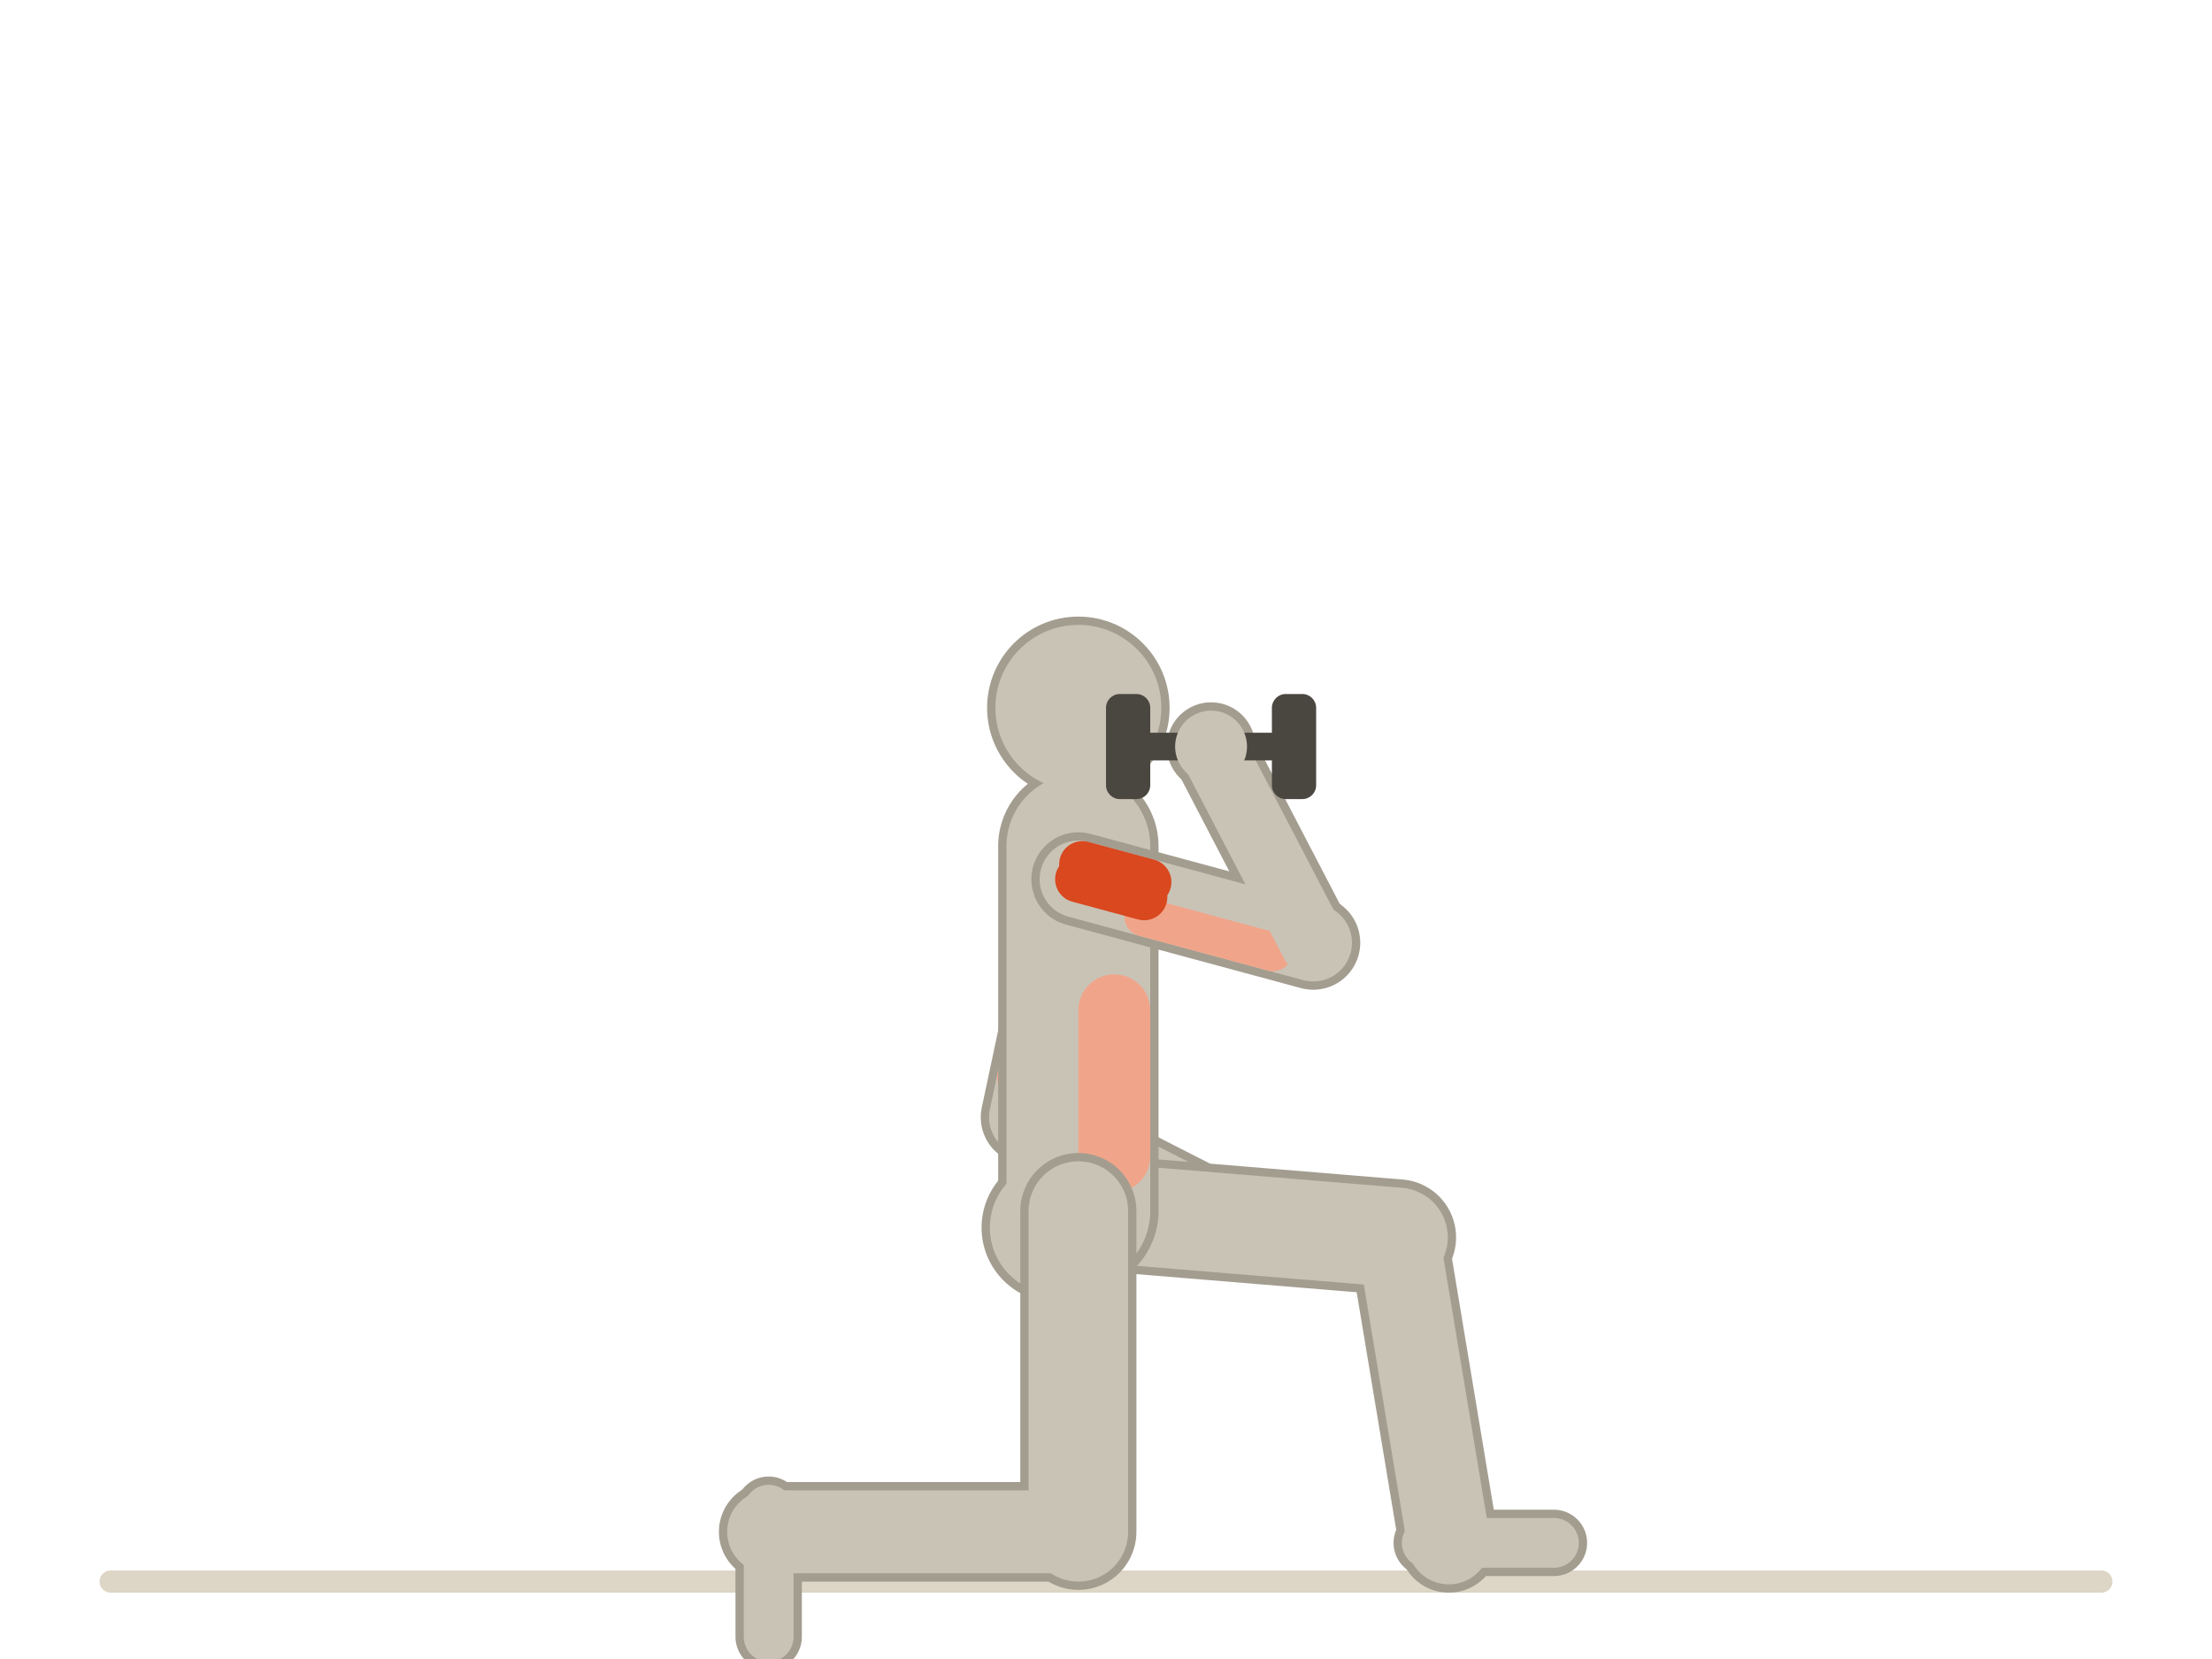
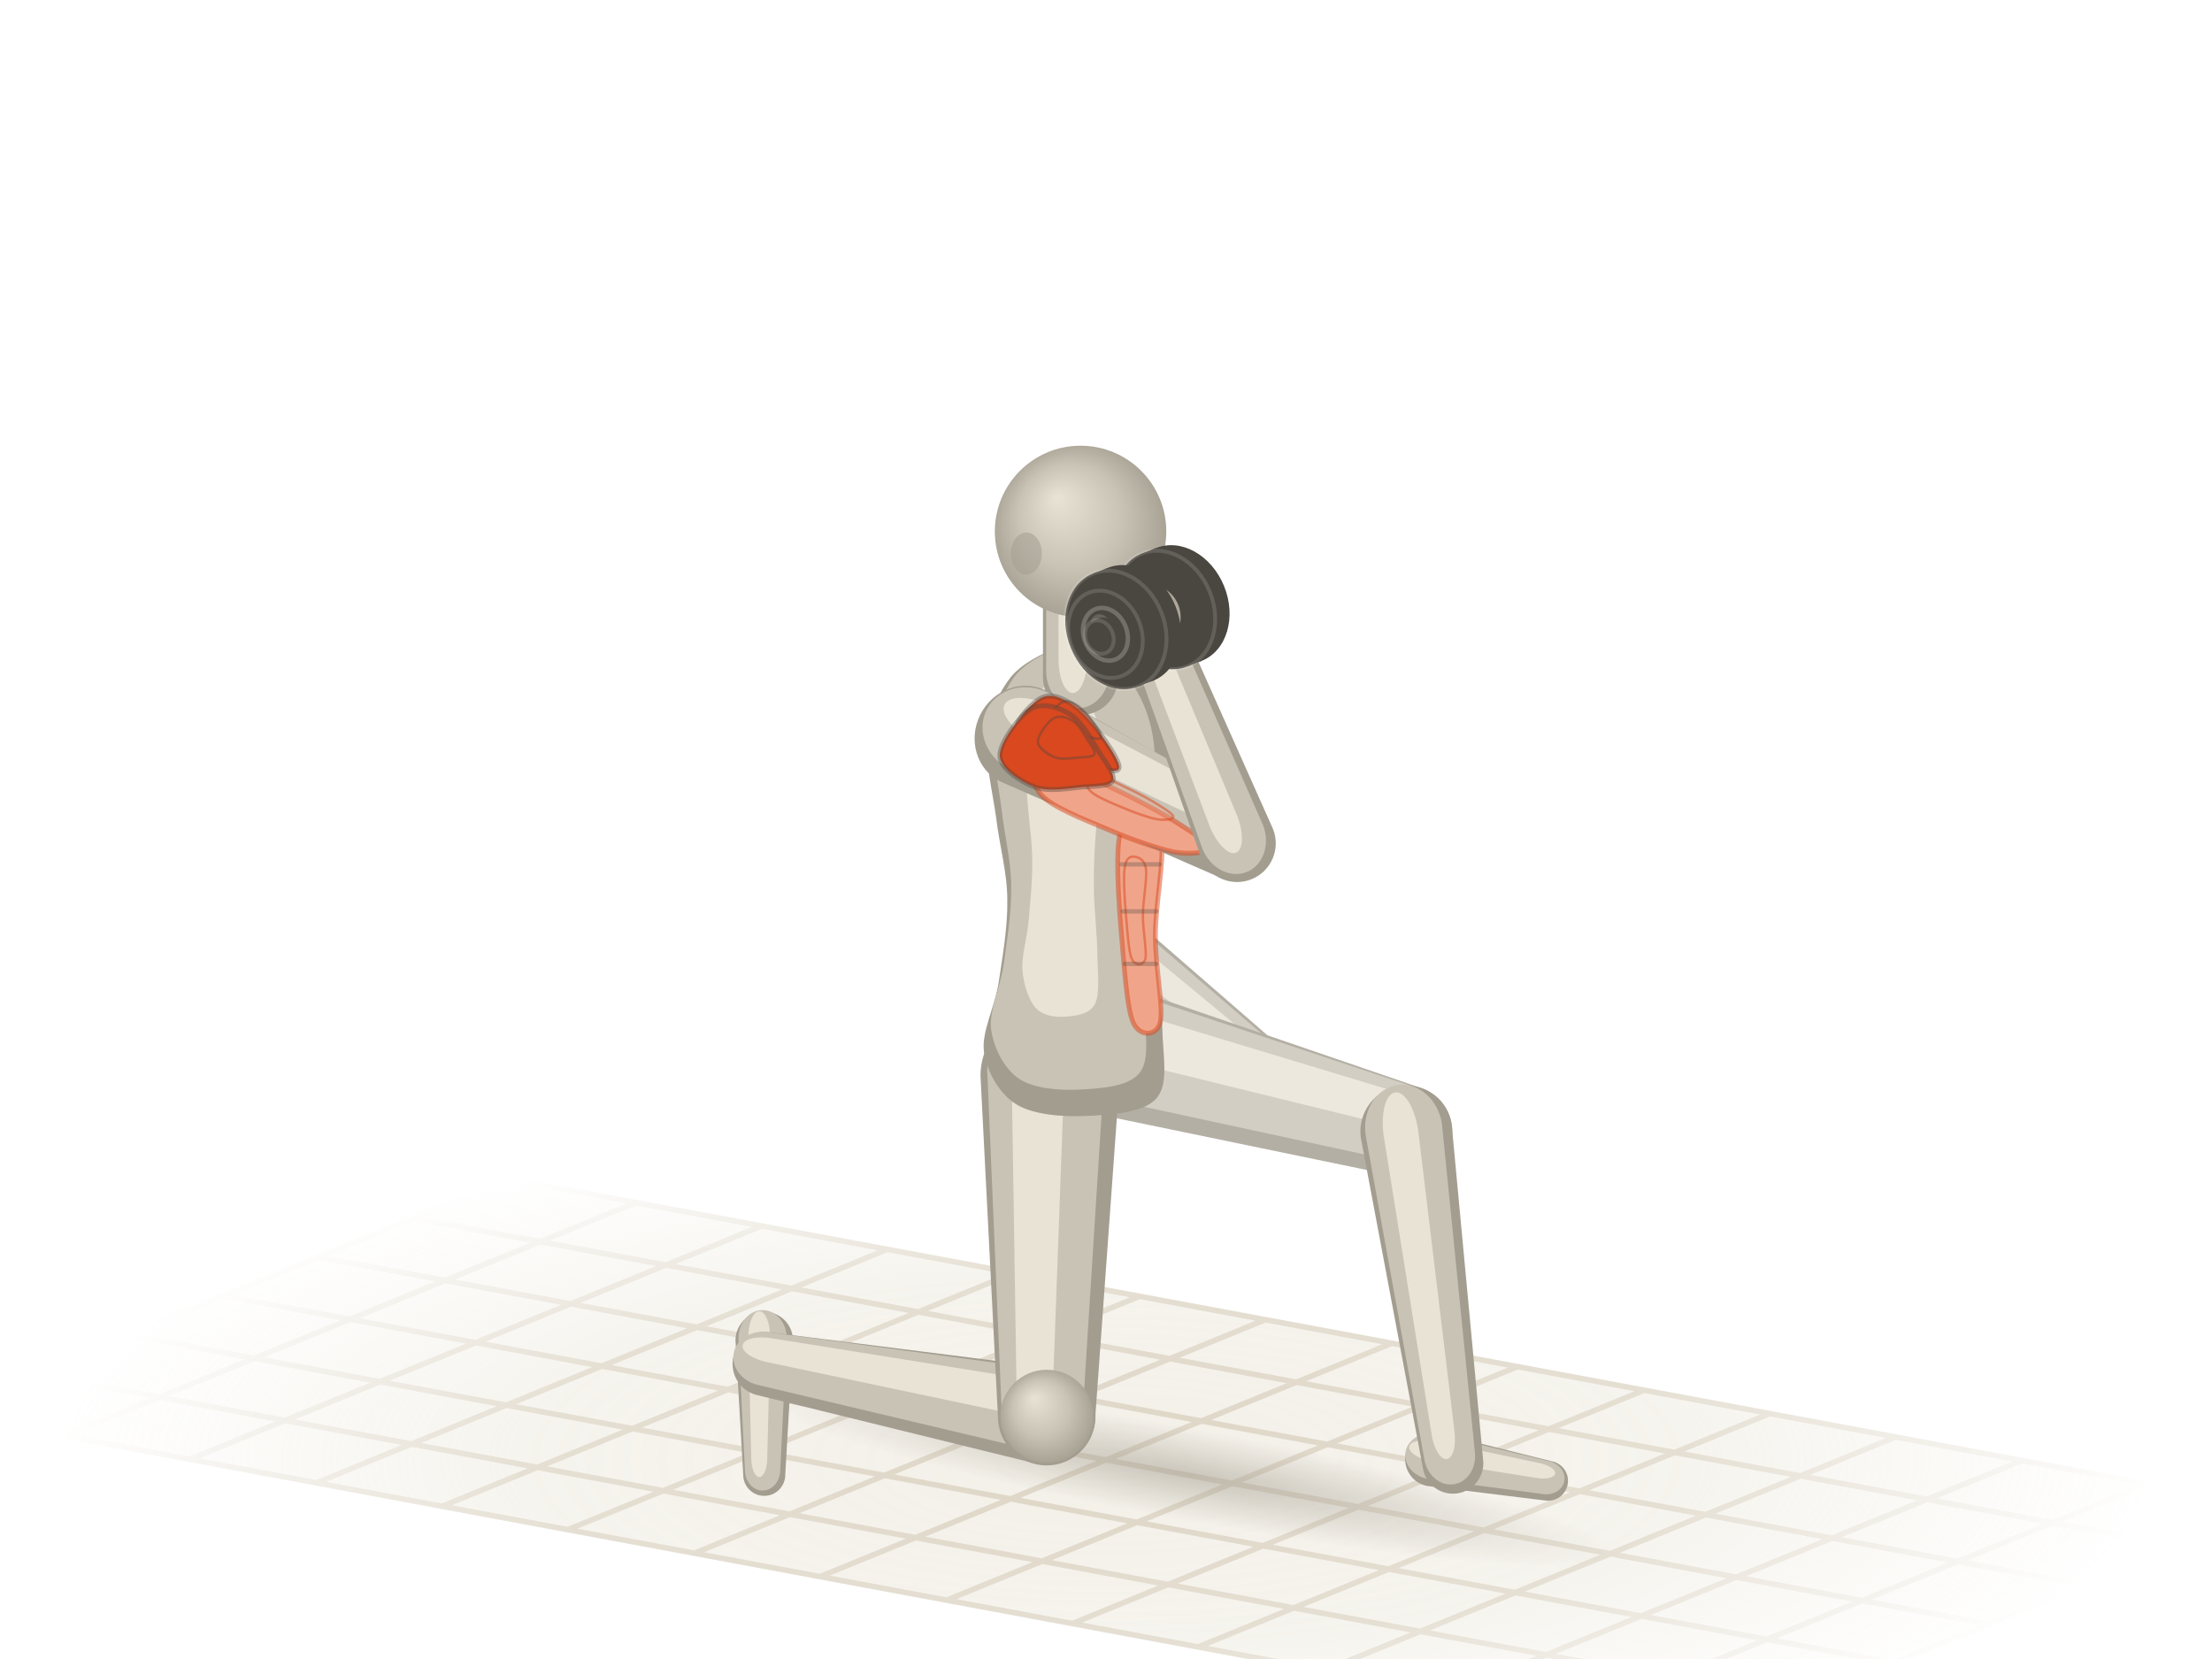
<svg xmlns="http://www.w3.org/2000/svg" viewBox="0 0 400 300">
-   <line x1="20" y1="286" x2="380" y2="286" stroke="#ddd5c5" stroke-width="4" stroke-linecap="round" />
-   <g transform="translate(195 219)">
-     <g>
-       <g>
-         <g>
-           <g transform="translate(0 -60)">
-             <g transform="rotate(12)">
-               <line x1="0" y1="0" x2="0" y2="44" stroke="#a39d90" stroke-width="17" stroke-linecap="round" />
-               <g transform="translate(0 44)">
-                 <g transform="rotate(-75)">
-                   <line x1="0" y1="0" x2="0" y2="40" stroke="#a39d90" stroke-width="15" stroke-linecap="round" />
-                   <g transform="translate(0 40)">
-                     <g>
-                       <circle cx="0" cy="0" r="8" fill="#a39d90" />
-                     </g>
-                   </g>
-                 </g>
-               </g>
-             </g>
-           </g>
-         </g>
-       </g>
+   <defs>
+     <radialGradient id="aa-sph" cx=".5" cy=".5" r=".55" fx=".36" fy=".3">
+       <stop offset="0" stop-color="#e9e3d6" />
+       <stop offset=".55" stop-color="#c9c3b6" />
+       <stop offset="1" stop-color="#a39d90" />
+     </radialGradient>
+     <path id="aas0" d="M-9.5 1.1C-9.3 5.5 -9 11.9 -6.3 14.3C-3.7 16.7 1.4 15.5 6.3 15.4C11.3 15.3 18 13.8 23.3 13.8C28.5 13.7 33.5 14.2 38.1 14.9C42.6 15.5 46.9 17.3 50.8 17.6C54.6 17.9 58.2 17.5 61.3 16.5C64.5 15.5 67.5 13.8 69.8 11.6C72.1 9.4 74.2 6 75.1 3.3C76 0.6 76 -1.7 75.1 -4.4C74.2 -7.1 72.4 -11 69.8 -13.2C67.1 -15.4 63.4 -17.1 59.2 -17.6C55 -18.1 49.3 -16.6 44.4 -15.9C39.5 -15.3 34.5 -13.8 29.6 -13.8C24.7 -13.7 19.4 -14.7 14.8 -15.4C10.2 -16.1 5.8 -18.7 2.1 -18.2C-1.6 -17.6 -5.5 -15.3 -7.4 -12.1C-9.3 -8.9 -9.7 -3.3 -9.5 1.1Z" />
+     <path id="aas2" d="M0 9.2L46 7A7 7 0 0 0 46 -7L0 -9.2A9.2 9.2 0 0 0 0 9.2Z" />
+     <path id="aas6" d="M0 7L44 5.2A5.2 5.2 0 0 0 44 -5.2L0 -7A7 7 0 0 0 0 7Z" />
+     <path id="aas7" d="M0 12.6L61.6 8.8A8.8 8.8 0 0 0 61.6 -8.8L0 -12.6A12.6 12.6 0 0 0 0 12.6Z" />
+     <path id="aas8" d="M0 8.8L51.9 5.8A5.8 5.8 0 0 0 51.9 -5.8L0 -8.8A8.8 8.8 0 0 0 0 8.8Z" />
+     <path id="aas9" d="M0 5.2L24.3 3.8A3.8 3.8 0 0 0 24.3 -3.8L0 -5.2A5.2 5.2 0 0 0 0 5.2Z" />
+     <path id="aas10" d="M0 8.6L44.7 6.6A6.6 6.6 0 0 0 44.7 -6.6L0 -8.6A8.6 8.6 0 0 0 0 8.6Z" />
+     <path id="aas14" d="M0 6.6L40.8 4.9A4.9 4.9 0 0 0 40.8 -4.9L0 -6.6A6.6 6.6 0 0 0 0 6.6Z" />
+     <path id="aas15" d="M0 11.8L55.3 8.3A8.3 8.3 0 0 0 55.3 -8.3L0 -11.8A11.8 11.8 0 0 0 0 11.8Z" />
+     <path id="aas16" d="M0 8.3L60.6 5.5A5.5 5.5 0 0 0 60.6 -5.5L0 -8.3A8.3 8.3 0 0 0 0 8.3Z" />
+     <path id="aas17" d="M0 4.9L21.3 3.6A3.6 3.6 0 0 0 21.3 -3.6L0 -4.9A4.9 4.9 0 0 0 0 4.9Z" />
+     <path id="aas18" d="M0 6.8L12.7 6.8A6.8 6.8 0 0 0 12.7 -6.8L0 -6.8A6.8 6.8 0 0 0 0 6.8Z" />
+     <g id="aadb19">
+       <ellipse cx="8.7" cy="-3.6" rx="3.1" ry="2.5" transform="rotate(67.8 8.7 -3.6)" fill="#4a4640" />
+       <path d="M9.9 -0.7L8.8 -0.3L6.5 -6L7.6 -6.4Z" fill="#4a4640" />
+       <ellipse cx="7.6" cy="-3.1" rx="3.1" ry="2.5" transform="rotate(67.8 7.6 -3.1)" fill="#4a4640" stroke="#fffdf8" stroke-opacity=".14" stroke-width=".7" />
+       <ellipse cx="7.6" cy="-3.1" rx="8.1" ry="6.5" transform="rotate(67.8 7.6 -3.1)" fill="#4a4640" />
+       <path d="M10.7 4.4L8.7 5.2L2.6 -9.8L4.5 -10.7Z" fill="#4a4640" />
+       <ellipse cx="5.7" cy="-2.3" rx="8.1" ry="6.5" transform="rotate(67.8 5.7 -2.3)" fill="#4a4640" stroke="#fffdf8" stroke-opacity=".14" stroke-width=".7" />
+       <ellipse cx="5.7" cy="-2.3" rx="4.9" ry="3.9" transform="rotate(67.8 5.7 -2.3)" fill="none" stroke="#fffdf8" stroke-opacity=".22" stroke-width=".8" />
+       <ellipse cx="4.9" cy="-3.8" rx="2.3" ry="1.8" transform="rotate(67.8 4.9 -3.8)" fill="#fffdf8" fill-opacity=".16" />
+       <ellipse cx="5.7" cy="-2.3" rx="11" ry="8.8" transform="rotate(67.8 5.7 -2.3)" fill="#4a4640" />
+       <path d="M9.8 7.9L7.2 8.9L-1.1 -11.4L1.5 -12.5Z" fill="#4a4640" />
+       <ellipse cx="3.1" cy="-1.3" rx="11" ry="8.8" transform="rotate(67.8 3.1 -1.3)" fill="#4a4640" stroke="#fffdf8" stroke-opacity=".14" stroke-width=".7" />
+       <path d="M2.9 -3.5L-4.5 -0.5A2.2 2.2 0 0 0 -2.9 3.5L4.5 0.5A2.2 2.2 0 0 0 2.9 -3.5Z" fill="#4a4640" />
+       <path d="M3.1 -2.9L-4.3 0.1A0.8 0.8 0 0 0 -3.7 1.5L3.6 -1.5A0.8 0.8 0 0 0 3.1 -2.9Z" fill="#fffdf8" fill-opacity=".22" />
+     </g>
+     <g id="aadb20">
+       <ellipse cx="-3.1" cy="1.3" rx="11" ry="8.8" transform="rotate(67.8 -3.1 1.3)" fill="#4a4640" />
+       <path d="M1.1 11.4L-1.5 12.5L-9.8 -7.9L-7.2 -8.9Z" fill="#4a4640" />
+       <ellipse cx="-5.7" cy="2.3" rx="11" ry="8.8" transform="rotate(67.8 -5.7 2.3)" fill="#4a4640" stroke="#fffdf8" stroke-opacity=".14" stroke-width=".7" />
+       <ellipse cx="-5.7" cy="2.3" rx="8.1" ry="6.5" transform="rotate(67.8 -5.7 2.3)" fill="#4a4640" />
+       <path d="M-2.6 9.8L-4.5 10.7L-10.7 -4.4L-8.7 -5.2Z" fill="#4a4640" />
+       <ellipse cx="-7.6" cy="3.1" rx="8.1" ry="6.5" transform="rotate(67.8 -7.6 3.1)" fill="#4a4640" stroke="#fffdf8" stroke-opacity=".14" stroke-width=".7" />
+       <ellipse cx="-7.6" cy="3.1" rx="4.9" ry="3.9" transform="rotate(67.8 -7.6 3.1)" fill="none" stroke="#fffdf8" stroke-opacity=".22" stroke-width=".8" />
+       <ellipse cx="-8.4" cy="1.7" rx="2.3" ry="1.8" transform="rotate(67.8 -8.4 1.7)" fill="#fffdf8" fill-opacity=".16" />
+       <ellipse cx="-7.6" cy="3.1" rx="3.1" ry="2.5" transform="rotate(67.8 -7.6 3.1)" fill="#4a4640" />
+       <path d="M-6.5 6L-7.6 6.4L-9.9 0.7L-8.8 0.3Z" fill="#4a4640" />
+       <ellipse cx="-8.7" cy="3.6" rx="3.1" ry="2.5" transform="rotate(67.8 -8.7 3.6)" fill="#4a4640" stroke="#fffdf8" stroke-opacity=".14" stroke-width=".7" />
+     </g>
+     <radialGradient id="aa-fade" gradientUnits="userSpaceOnUse" cx="200" cy="264" r="190" gradientTransform="translate(200 264) scale(1 .32) translate(-200 -264)">
+       <stop offset="0" stop-color="#fff" />
+       <stop offset=".55" stop-color="#fff" stop-opacity=".75" />
+       <stop offset="1" stop-color="#fff" stop-opacity="0" />
+     </radialGradient>
+     <mask id="aa-gm" maskUnits="userSpaceOnUse" x="0" y="0" width="400" height="300">
+       <rect width="400" height="300" fill="url(#aa-fade)" />
+     </mask>
+     <radialGradient id="aa-shd">
+       <stop offset="0" stop-color="#a39d90" stop-opacity=".5" />
+       <stop offset=".55" stop-color="#a39d90" stop-opacity=".22" />
+       <stop offset="1" stop-color="#a39d90" stop-opacity="0" />
+     </radialGradient>
+   </defs>
+   <g mask="url(#aa-gm)">
+     <path d="M92.1 213.2L411.3 272.6L307.9 314.8L-11.3 255.4Z" fill="#efeadf" fill-opacity=".7" />
+     <path d="M92.1 213.2L-11.3 255.4M114.9 217.5L11.5 259.7M137.7 221.7L34.3 263.9M160.5 225.9L57.1 268.2M183.3 230.2L79.9 272.4M206.1 234.4L102.7 276.6M228.9 238.6L125.5 280.9M251.7 242.9L148.3 285.1M274.5 247.1L171.1 289.4M297.3 251.4L193.9 293.6M320.1 255.6L216.7 297.8M342.9 259.8L239.5 302.1M365.7 264.1L262.3 306.3M388.5 268.3L285.1 310.5M411.3 272.6L307.9 314.8M92.1 213.2L411.3 272.6M74.9 220.3L394 279.6M57.6 227.3L376.8 286.6M40.4 234.3L359.6 293.7M23.2 241.4L342.4 300.7M6 248.4L325.1 307.7M-11.3 255.4L307.9 314.8" fill="none" stroke="#ddd5c5" stroke-width="1" />
+   </g>
+   <g transform="rotate(10.5)">
+     <ellipse fill="url(#aa-shd)" cx="259.7" cy="223" rx="78.8" ry="8.4" />
+   </g>
+   <g opacity=".82">
+     <g transform="translate(197.6 168.5) rotate(38.6)">
+       <use href="#aas14" fill="#a39d90" />
+       <use href="#aas14" fill="#c9c3b6" transform="matrix(0.98 0 0 0.84 -0.4 -0.4)" />
+       <use href="#aas14" fill="#e9e3d6" transform="matrix(0.9 0 0 0.38 -0.3 -1)" />
+     </g>
+     <g transform="translate(229.4 194)">
+       <circle r="5.6" fill="url(#aa-sph)" />
+     </g>
+     <g transform="translate(205.9 124.6) rotate(100.7)">
+       <use href="#aas10" fill="#a39d90" />
+       <use href="#aas10" fill="#c9c3b6" transform="matrix(0.98 0 0 0.84 -0.5 0.7)" />
+       <use href="#aas10" fill="#e9e3d6" transform="matrix(0.9 0 0 0.38 -0.4 2)" />
+       <path id="aam11" d="M4.5 2.1C2.5 3.2 5.2 6.7 8.1 7.6C10.9 8.6 17 8 21.5 7.8C26 7.6 31.8 7 34.9 6.2C38 5.4 40.4 3.8 40.3 3.1C40.1 2.3 37.4 1.9 34 1.6C30.6 1.2 25.1 1.1 20.1 1.2C15.2 1.2 6.5 1 4.5 2.1Z" fill="#f0a58a" stroke="#d9481f" stroke-opacity=".5" stroke-width=".9" stroke-linejoin="round" />
+       <use href="#aam11" fill="#fffdf8" fill-opacity=".3" stroke="none" transform="matrix(0.5 0 0 0.5 9.6 3.7)" />
+       <path id="aam12" d="M-1.8 -0.9C-2.5 -2.2 -1.2 -6.1 0 -7.4C1.2 -8.6 3.3 -8.7 5.4 -8.6C7.5 -8.4 10.3 -7.3 12.5 -6.3C14.8 -5.3 18.6 -3.3 18.8 -2.3C18.9 -1.4 15.8 -0.9 13.4 -0.5C11 0 7 0.5 4.5 0.4C1.9 0.4 -1 0.4 -1.8 -0.9Z" fill="#d9481f" stroke="#4a4640" stroke-opacity=".38" stroke-width=".9" stroke-linejoin="round" />
+       <use href="#aam12" fill="#fffdf8" fill-opacity=".3" stroke="none" transform="matrix(0.5 0 0 0.5 1.7 -0.2)" />
+       <path id="aam13" d="M-2.2 4.8C-3.4 2.8 -2.3 -2.8 -0.9 -4.8C0.5 -6.7 3.7 -7.1 6.3 -6.9C8.8 -6.6 12.2 -4.3 14.3 -3.2C16.4 -2.1 18.8 -1.1 18.8 0C18.8 1.1 16.4 2.1 14.3 3.2C12.2 4.3 9 6.6 6.3 6.9C3.5 7.1 -1 6.7 -2.2 4.8Z" fill="#d9481f" stroke="#4a4640" stroke-opacity=".38" stroke-width=".9" stroke-linejoin="round" />
+       <use href="#aam13" fill="#fffdf8" fill-opacity=".3" stroke="none" transform="matrix(0.5 0 0 0.5 1.9 1.6)" />
+     </g>
+     <g transform="translate(197.6 168.5)">
+       <circle r="6.4" fill="url(#aa-sph)" />
+     </g>
+     <g transform="translate(201 190) rotate(15.3)">
+       <use href="#aas15" fill="#a39d90" />
+       <use href="#aas15" fill="#c9c3b6" transform="matrix(0.98 0 0 0.84 -0.5 -1.2)" />
+       <use href="#aas15" fill="#e9e3d6" transform="matrix(0.9 0 0 0.38 -0.2 -3.3)" />
+     </g>
+     <g transform="translate(254.3 204.6)">
+       <circle r="7.9" fill="url(#aa-sph)" />
    </g>
  </g>
-   <g transform="translate(195 219)">
-     <g>
-       <g>
-         <g>
-           <g transform="translate(0 -60)">
-             <g transform="rotate(12)">
-               <line x1="0" y1="0" x2="0" y2="44" stroke="#c9c3b6" stroke-width="14" stroke-linecap="round" />
-               <line x1="-3.5" y1="13.2" x2="-3.5" y2="37.4" stroke="#f0a58a" stroke-width="7" stroke-linecap="round" />
-               <line x1="2.8" y1="0" x2="2.8" y2="12.32" stroke="#d9481f" stroke-width="8.4" stroke-linecap="round" />
-               <line x1="0" y1="0" x2="0" y2="12.32" stroke="#d9481f" stroke-width="8.4" stroke-linecap="round" />
-               <g transform="translate(0 44)">
-                 <g transform="rotate(-75)">
-                   <line x1="0" y1="0" x2="0" y2="40" stroke="#c9c3b6" stroke-width="12" stroke-linecap="round" />
-                   <g transform="translate(0 40)">
-                     <g>
-                       <circle cx="0" cy="0" r="6.5" fill="#c9c3b6" />
-                     </g>
-                   </g>
-                 </g>
-               </g>
-             </g>
-           </g>
-         </g>
-       </g>
-     </g>
+   <g transform="translate(138.2 242.4) rotate(90)">
+     <use href="#aas9" fill="#a39d90" />
+     <use href="#aas9" fill="#c9c3b6" transform="matrix(0.98 0 0 0.84 -0.4 0.3)" />
+     <use href="#aas9" fill="#e9e3d6" transform="matrix(0.9 0 0 0.38 -0.6 0.9)" />
  </g>
-   <g transform="translate(195 219)">
-     <g>
-       <g>
-         <g transform="rotate(-85.29)">
-           <line x1="0" y1="0" x2="0" y2="58" stroke="#a39d90" stroke-width="21" stroke-linecap="round" />
-           <g transform="translate(0 58)">
-             <g transform="rotate(75.84)">
-               <line x1="0" y1="0" x2="0" y2="56" stroke="#a39d90" stroke-width="18" stroke-linecap="round" />
-               <g transform="translate(0 56)">
-                 <g transform="rotate(9.45)">
-                   <line x1="-4" y1="0" x2="19" y2="0" stroke="#a39d90" stroke-width="12" stroke-linecap="round" />
-                 </g>
-               </g>
-             </g>
-           </g>
-         </g>
-       </g>
-     </g>
+   <g transform="translate(189.3 256.1) rotate(-169.5)">
+     <use href="#aas8" fill="#a39d90" />
+     <use href="#aas8" fill="#c9c3b6" transform="matrix(0.98 0 0 0.84 1.2 0.9)" />
+     <use href="#aas8" fill="#e9e3d6" transform="matrix(0.9 0 0 0.38 4.5 2.6)" />
  </g>
-   <g transform="translate(195 219)">
-     <g>
-       <g>
-         <g transform="rotate(-85.29)">
-           <line x1="0" y1="0" x2="0" y2="58" stroke="#c9c3b6" stroke-width="18" stroke-linecap="round" />
-           <g transform="translate(0 58)">
-             <g transform="rotate(75.84)">
-               <line x1="0" y1="0" x2="0" y2="56" stroke="#c9c3b6" stroke-width="15" stroke-linecap="round" />
-               <g transform="translate(0 56)">
-                 <g transform="rotate(9.45)">
-                   <line x1="-4" y1="0" x2="19" y2="0" stroke="#c9c3b6" stroke-width="9" stroke-linecap="round" />
-                 </g>
-               </g>
-             </g>
-           </g>
-         </g>
-       </g>
-     </g>
+   <g transform="translate(189.9 194.6) rotate(90.6)">
+     <use href="#aas7" fill="#a39d90" />
+     <use href="#aas7" fill="#c9c3b6" transform="matrix(0.98 0 0 0.84 -0.9 0.8)" />
+     <use href="#aas7" fill="#e9e3d6" transform="matrix(0.9 0 0 0.38 -1.1 2.2)" />
  </g>
-   <g transform="translate(195 219)">
-     <g>
-       <g>
-         <g>
-           <line x1="0" y1="0" x2="0" y2="-66" stroke="#a39d90" stroke-width="29" stroke-linecap="round" />
-           <g transform="translate(0 -66)">
-             <g>
-               <line x1="0" y1="0" x2="0" y2="-12" stroke="#a39d90" stroke-width="15" stroke-linecap="round" />
-               <circle cx="0" cy="-25" r="16.5" fill="#a39d90" />
-             </g>
-           </g>
-         </g>
-       </g>
-       <circle cx="-4" cy="3" r="13.5" fill="#a39d90" />
-     </g>
+   <g transform="translate(189.3 256.1)">
+     <circle r="8.4" fill="url(#aa-sph)" />
  </g>
-   <g transform="translate(195 219)">
-     <g>
-       <g>
-         <g>
-           <line x1="0" y1="0" x2="0" y2="-66" stroke="#c9c3b6" stroke-width="26" stroke-linecap="round" />
-           <line x1="6.5" y1="-9.9" x2="6.5" y2="-36.3" stroke="#f0a58a" stroke-width="13" stroke-linecap="round" />
-           <g transform="translate(0 -66)">
-             <g>
-               <line x1="0" y1="0" x2="0" y2="-12" stroke="#c9c3b6" stroke-width="12" stroke-linecap="round" />
-               <circle cx="0" cy="-25" r="15" fill="#c9c3b6" />
-             </g>
-           </g>
-         </g>
-       </g>
-       <circle cx="-4" cy="3" r="12" fill="#c9c3b6" />
-     </g>
+   <g transform="translate(195.4 192.3) rotate(-90) scale(1 0.96)">
+     <use href="#aas0" fill="#a39d90" />
+     <use href="#aas0" fill="#c9c3b6" transform="matrix(0.94 0 0 0.86 4.2 -1.2)" />
+     <use href="#aas0" fill="#e9e3d6" transform="matrix(0.72 0 0 0.42 15.3 -3.3)" />
+     <path id="aam1" d="M7.4 9.9C4.8 11.1 4.8 14.3 7.4 15C10 15.7 17.8 14 23.3 14.1C28.7 14.1 36.7 15.8 40.2 15.2C43.7 14.6 44.4 11.8 44.4 10.5C44.4 9.1 43.7 7.6 40.2 7.2C36.7 6.7 28.7 7.2 23.3 7.7C17.8 8.2 10 8.7 7.4 9.9Z" fill="#f0a58a" stroke="#d9481f" stroke-opacity=".5" stroke-width=".9" stroke-linejoin="round" />
+     <use href="#aam1" fill="#fffdf8" fill-opacity=".3" stroke="none" transform="matrix(0.5 0 0 0.5 15.2 4.7)" />
+     <path d="M18 8.3C18 9.3 18 13.3 18 14.3" fill="none" stroke="#4a4640" stroke-opacity=".3" stroke-width=".8" stroke-linecap="round" />
+     <path d="M27.5 7.9C27.5 9 27.5 13.2 27.5 14.3" fill="none" stroke="#4a4640" stroke-opacity=".3" stroke-width=".8" stroke-linecap="round" />
+     <path d="M36 7.7C36 8.9 36 13.7 36 14.9" fill="none" stroke="#4a4640" stroke-opacity=".3" stroke-width=".8" stroke-linecap="round" />
  </g>
-   <g transform="translate(195 219)">
-     <g>
-       <g>
-         <g>
-           <line x1="0" y1="0" x2="0" y2="58" stroke="#a39d90" stroke-width="21" stroke-linecap="round" />
-           <g transform="translate(0 58)">
-             <g transform="rotate(90)">
-               <line x1="0" y1="0" x2="0" y2="56" stroke="#a39d90" stroke-width="18" stroke-linecap="round" />
-               <g transform="translate(0 56)">
-                 <g>
-                   <line x1="-4" y1="0" x2="19" y2="0" stroke="#a39d90" stroke-width="12" stroke-linecap="round" />
-                 </g>
-               </g>
-             </g>
-           </g>
-         </g>
-       </g>
-     </g>
+   <g transform="translate(259 263.9) rotate(10.5)">
+     <use href="#aas17" fill="#a39d90" />
+     <use href="#aas17" fill="#c9c3b6" transform="matrix(0.98 0 0 0.84 -0.2 -0.5)" />
+     <use href="#aas17" fill="#e9e3d6" transform="matrix(0.9 0 0 0.38 -0.1 -1.5)" />
  </g>
-   <g transform="translate(195 219)">
-     <g>
-       <g>
-         <g>
-           <line x1="0" y1="0" x2="0" y2="58" stroke="#c9c3b6" stroke-width="18" stroke-linecap="round" />
-           <g transform="translate(0 58)">
-             <g transform="rotate(90)">
-               <line x1="0" y1="0" x2="0" y2="56" stroke="#c9c3b6" stroke-width="15" stroke-linecap="round" />
-               <g transform="translate(0 56)">
-                 <g>
-                   <line x1="-4" y1="0" x2="19" y2="0" stroke="#c9c3b6" stroke-width="9" stroke-linecap="round" />
-                 </g>
-               </g>
-             </g>
-           </g>
-         </g>
-       </g>
-     </g>
+   <g transform="translate(254.3 204.6) rotate(82)">
+     <use href="#aas16" fill="#a39d90" />
+     <use href="#aas16" fill="#c9c3b6" transform="matrix(0.98 0 0 0.84 -0.4 0.4)" />
+     <use href="#aas16" fill="#e9e3d6" transform="matrix(0.9 0 0 0.38 0.2 1)" />
  </g>
-   <g transform="translate(195 219)">
-     <g>
-       <g>
-         <g>
-           <g transform="translate(0 -60)">
-             <g transform="rotate(-74.88)">
-               <animateTransform attributeName="transform" type="rotate" values="-74.88;-176.43;-74.88" dur="2.8s" repeatCount="indefinite" calcMode="spline" keyTimes="0;0.5;1" keySplines="0.45 0 0.55 1;0.45 0 0.55 1" />
-               <line x1="0" y1="0" x2="0" y2="44" stroke="#a39d90" stroke-width="17" stroke-linecap="round" />
-               <g transform="translate(0 44)">
-                 <g transform="rotate(-132.63)">
-                   <animateTransform attributeName="transform" type="rotate" values="-132.63;-1.77;-132.63" dur="2.8s" repeatCount="indefinite" calcMode="spline" keyTimes="0;0.5;1" keySplines="0.45 0 0.55 1;0.45 0 0.55 1" />
-                   <line x1="0" y1="0" x2="0" y2="40" stroke="#a39d90" stroke-width="15" stroke-linecap="round" />
-                   <g transform="translate(0 40)">
-                     <g>
-                       <circle cx="0" cy="0" r="8" fill="#a39d90" />
-                     </g>
-                   </g>
-                 </g>
-               </g>
-             </g>
-           </g>
-         </g>
-       </g>
-     </g>
+   <g transform="translate(195.4 122.5) rotate(-90)">
+     <use href="#aas18" fill="#a39d90" />
+     <use href="#aas18" fill="#c9c3b6" transform="matrix(0.98 0 0 0.84 1.1 -0.5)" />
+     <use href="#aas18" fill="#e9e3d6" transform="matrix(0.9 0 0 0.38 3.3 -1.4)" />
  </g>
-   <g transform="translate(195 219)">
-     <g>
-       <g>
-         <g>
-           <g transform="translate(0 -60)">
-             <g transform="rotate(-74.88)">
-               <animateTransform attributeName="transform" type="rotate" values="-74.88;-176.43;-74.88" dur="2.8s" repeatCount="indefinite" calcMode="spline" keyTimes="0;0.5;1" keySplines="0.45 0 0.55 1;0.45 0 0.55 1" />
-               <line x1="0" y1="0" x2="0" y2="44" stroke="#c9c3b6" stroke-width="14" stroke-linecap="round" />
-               <line x1="-3.5" y1="13.2" x2="-3.5" y2="37.4" stroke="#f0a58a" stroke-width="7" stroke-linecap="round" />
-               <line x1="2.8" y1="0" x2="2.8" y2="12.32" stroke="#d9481f" stroke-width="8.4" stroke-linecap="round" />
-               <line x1="0" y1="0" x2="0" y2="12.32" stroke="#d9481f" stroke-width="8.4" stroke-linecap="round" />
-               <g transform="translate(0 44)">
-                 <g transform="rotate(-132.63)">
-                   <animateTransform attributeName="transform" type="rotate" values="-132.63;-1.77;-132.63" dur="2.8s" repeatCount="indefinite" calcMode="spline" keyTimes="0;0.5;1" keySplines="0.45 0 0.55 1;0.45 0 0.55 1" />
-                   <line x1="0" y1="0" x2="0" y2="40" stroke="#c9c3b6" stroke-width="12" stroke-linecap="round" />
-                   <g transform="translate(0 40)">
-                     <g>
-                       <g transform="scale(1)">
-                         <g transform="rotate(207.51)">
-                           <animateTransform attributeName="transform" type="rotate" values="207.51;178.2;207.51" dur="2.8s" repeatCount="indefinite" calcMode="spline" keyTimes="0;0.5;1" keySplines="0.45 0 0.55 1;0.45 0 0.55 1" />
-                           <line x1="-12" y1="0" x2="12" y2="0" stroke="#4a4640" stroke-width="5" stroke-linecap="round" />
-                           <rect x="-19" y="-9.5" width="8" height="19" rx="2.5" fill="#4a4640" />
-                           <rect x="11" y="-9.5" width="8" height="19" rx="2.5" fill="#4a4640" />
-                         </g>
-                       </g>
-                       <circle cx="0" cy="0" r="6.5" fill="#c9c3b6" />
-                     </g>
-                   </g>
-                 </g>
-               </g>
-             </g>
-           </g>
-         </g>
-       </g>
-     </g>
+   <g transform="translate(195.4 96.1)">
+     <circle r="15.5" fill="url(#aa-sph)" />
+     <ellipse cx="-9.8" cy="4" rx="2.8" ry="3.8" fill="#a39d90" fill-opacity=".55" />
+   </g>
+   <g transform="translate(185 133.1) rotate(26.5) scale(0.94 1)">
+     <animateTransform attributeName="transform" type="translate" values="185 133.1;185 133.1;185 133.1;185 133.1;185 133.1;185 133.1;185 133.1;185 133.1;185 133.1;185 133.1;185 133.1;185 133.1;185 133.1;185 133.1;185 133.1;185 133.1;185 133.1" dur="2.8s" repeatCount="indefinite" />
+     <animateTransform attributeName="transform" type="rotate" values="26.5;23.7;13.8;-5.5;-32.9;-58.7;-75.7;-84.4;-86.9;-84.4;-75.7;-58.7;-32.9;-5.5;13.8;23.7;26.5" additive="sum" dur="2.8s" repeatCount="indefinite" />
+     <animateTransform attributeName="transform" type="scale" values="0.94 1;0.93 1;0.9 1;0.85 1;0.84 1;0.9 1;0.96 1;0.99 1;1 1;0.99 1;0.96 1;0.9 1;0.84 1;0.85 1;0.9 1;0.93 1;0.94 1" additive="sum" dur="2.8s" repeatCount="indefinite" />
+     <use href="#aas2" fill="#a39d90" />
+     <use href="#aas2" fill="#c9c3b6" transform="matrix(0.98 0 0 0.84 0.5 -1.3)" />
+     <use href="#aas2" fill="#e9e3d6" transform="matrix(0.9 0 0 0.38 2.4 -3.6)" />
+     <path id="aam3" d="M4.6 2.2C2.5 3.4 5.4 7.1 8.3 8.1C11.2 9.1 17.5 8.6 22.1 8.3C26.7 8.1 32.7 7.4 35.9 6.6C39.1 5.7 41.6 4.1 41.4 3.2C41.3 2.4 38.4 2 35 1.7C31.5 1.3 25.8 1.1 20.7 1.2C15.7 1.3 6.7 1.1 4.6 2.2Z" fill="#f0a58a" stroke="#d9481f" stroke-opacity=".5" stroke-width=".9" stroke-linejoin="round" />
+     <use href="#aam3" fill="#fffdf8" fill-opacity=".3" stroke="none" transform="matrix(0.5 0 0 0.5 12.1 -0.6)" />
+     <path id="aam4" d="M-1.8 -0.9C-2.6 -2.3 -1.2 -6.5 0 -7.8C1.2 -9.2 3.4 -9.3 5.5 -9.1C7.7 -8.9 10.6 -7.8 12.9 -6.7C15.2 -5.6 19.2 -3.5 19.3 -2.5C19.5 -1.5 16.3 -1 13.8 -0.5C11.4 0 7.2 0.5 4.6 0.4C2 0.4 -1.1 0.5 -1.8 -0.9Z" fill="#d9481f" stroke="#4a4640" stroke-opacity=".38" stroke-width=".9" stroke-linejoin="round" />
+     <use href="#aam4" fill="#fffdf8" fill-opacity=".3" stroke="none" transform="matrix(0.5 0 0 0.5 3.9 -4.8)" />
+     <path id="aam5" d="M-2.3 5.1C-3.5 3 -2.4 -3 -0.9 -5.1C0.5 -7.1 3.8 -7.6 6.4 -7.3C9.1 -7 12.6 -4.6 14.7 -3.4C16.9 -2.2 19.3 -1.1 19.3 0C19.3 1.1 16.9 2.2 14.7 3.4C12.6 4.6 9.3 7 6.4 7.3C3.6 7.6 -1.1 7.1 -2.3 5.1Z" fill="#d9481f" stroke="#4a4640" stroke-opacity=".38" stroke-width=".9" stroke-linejoin="round" />
+     <use href="#aam5" fill="#fffdf8" fill-opacity=".3" stroke="none" transform="matrix(0.5 0 0 0.5 4.2 -2.8)" />
+   </g>
+   <g transform="translate(223.7 152.5)">
+     <animateTransform attributeName="transform" type="translate" values="223.7 152.5;224.2 150.3;225.1 143;224 129.4;217.6 112.1;206.5 97.8;195.9 90.4;189.5 87.7;187.5 87.2;189.5 87.7;195.9 90.4;206.5 97.8;217.6 112.1;224 129.4;225.1 143;224.2 150.3;223.7 152.5" dur="2.8s" repeatCount="indefinite" />
+     <circle r="6.8" fill="url(#aa-sph)" />
+   </g>
+   <g transform="translate(223.7 152.5) rotate(-111.7) scale(1 1)">
+     <animateTransform attributeName="transform" type="translate" values="223.7 152.5;224.2 150.3;225.1 143;224 129.4;217.6 112.1;206.5 97.8;195.9 90.4;189.5 87.7;187.5 87.2;189.5 87.7;195.9 90.4;206.5 97.8;217.6 112.1;224 129.4;225.1 143;224.2 150.3;223.7 152.5" dur="2.8s" repeatCount="indefinite" />
+     <animateTransform attributeName="transform" type="rotate" values="-111.7;-111;-108.8;-105;-99.9;-94.7;-90.6;-88.3;-87.6;-88.3;-90.6;-94.7;-99.9;-105;-108.8;-111;-111.7" additive="sum" dur="2.8s" repeatCount="indefinite" />
+     <animateTransform attributeName="transform" type="scale" values="1 1;1 1;1 1;1 1;0.99 1;0.98 1;0.97 1;0.96 1;0.96 1;0.96 1;0.97 1;0.98 1;0.99 1;1 1;1 1;1 1;1 1" additive="sum" dur="2.8s" repeatCount="indefinite" />
+     <use href="#aas6" fill="#a39d90" />
+     <use href="#aas6" fill="#c9c3b6" transform="matrix(0.98 0 0 0.84 1.4 -0.3)" />
+     <use href="#aas6" fill="#e9e3d6" transform="matrix(0.9 0 0 0.38 4.8 -0.8)" />
+   </g>
+   <g transform="translate(207.5 111.6)">
+     <animateTransform attributeName="transform" type="translate" values="207.5 111.6;208.4 109.2;210.8 101.3;212.6 87;210.1 69.1;202.9 54.8;195.4 47.7;190.7 45.3;189.2 44.9;190.7 45.3;195.4 47.7;202.9 54.8;210.1 69.1;212.6 87;210.8 101.3;208.4 109.2;207.5 111.6" dur="2.8s" repeatCount="indefinite" />
+     <use href="#aadb19" />
+     <circle r="6" fill="url(#aa-sph)" />
+     <use href="#aadb20" />
  </g>
</svg>
